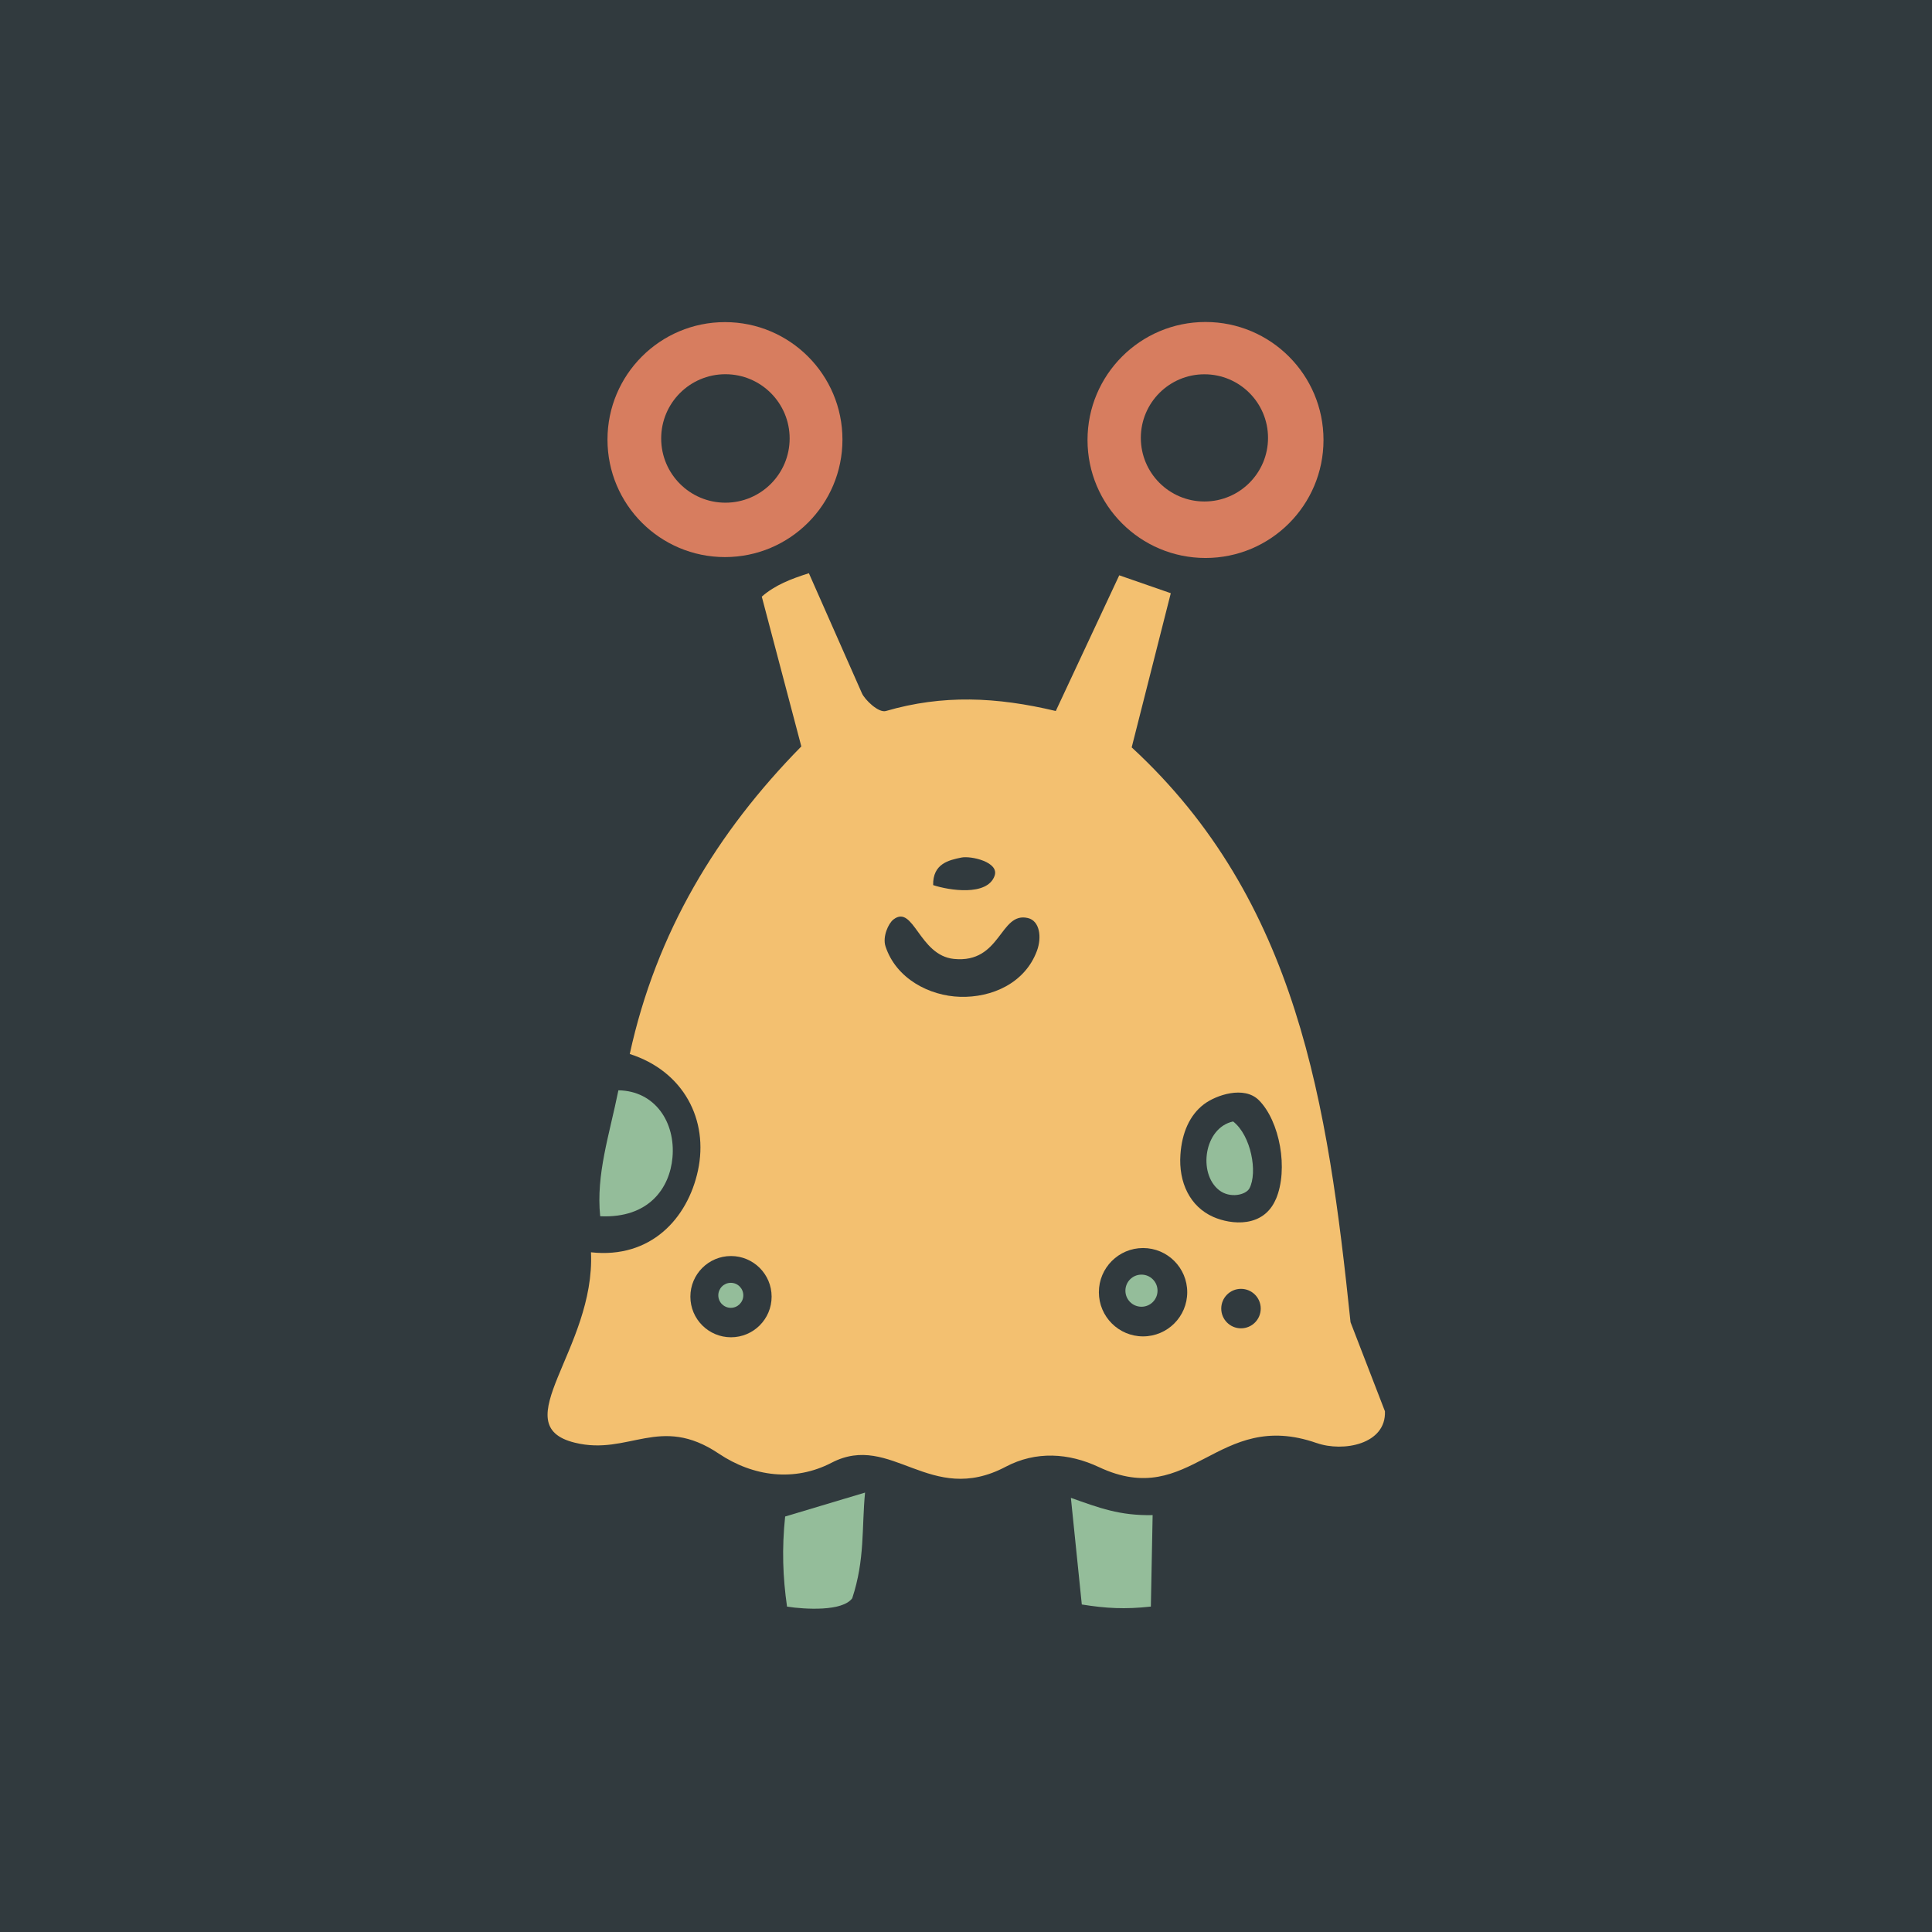
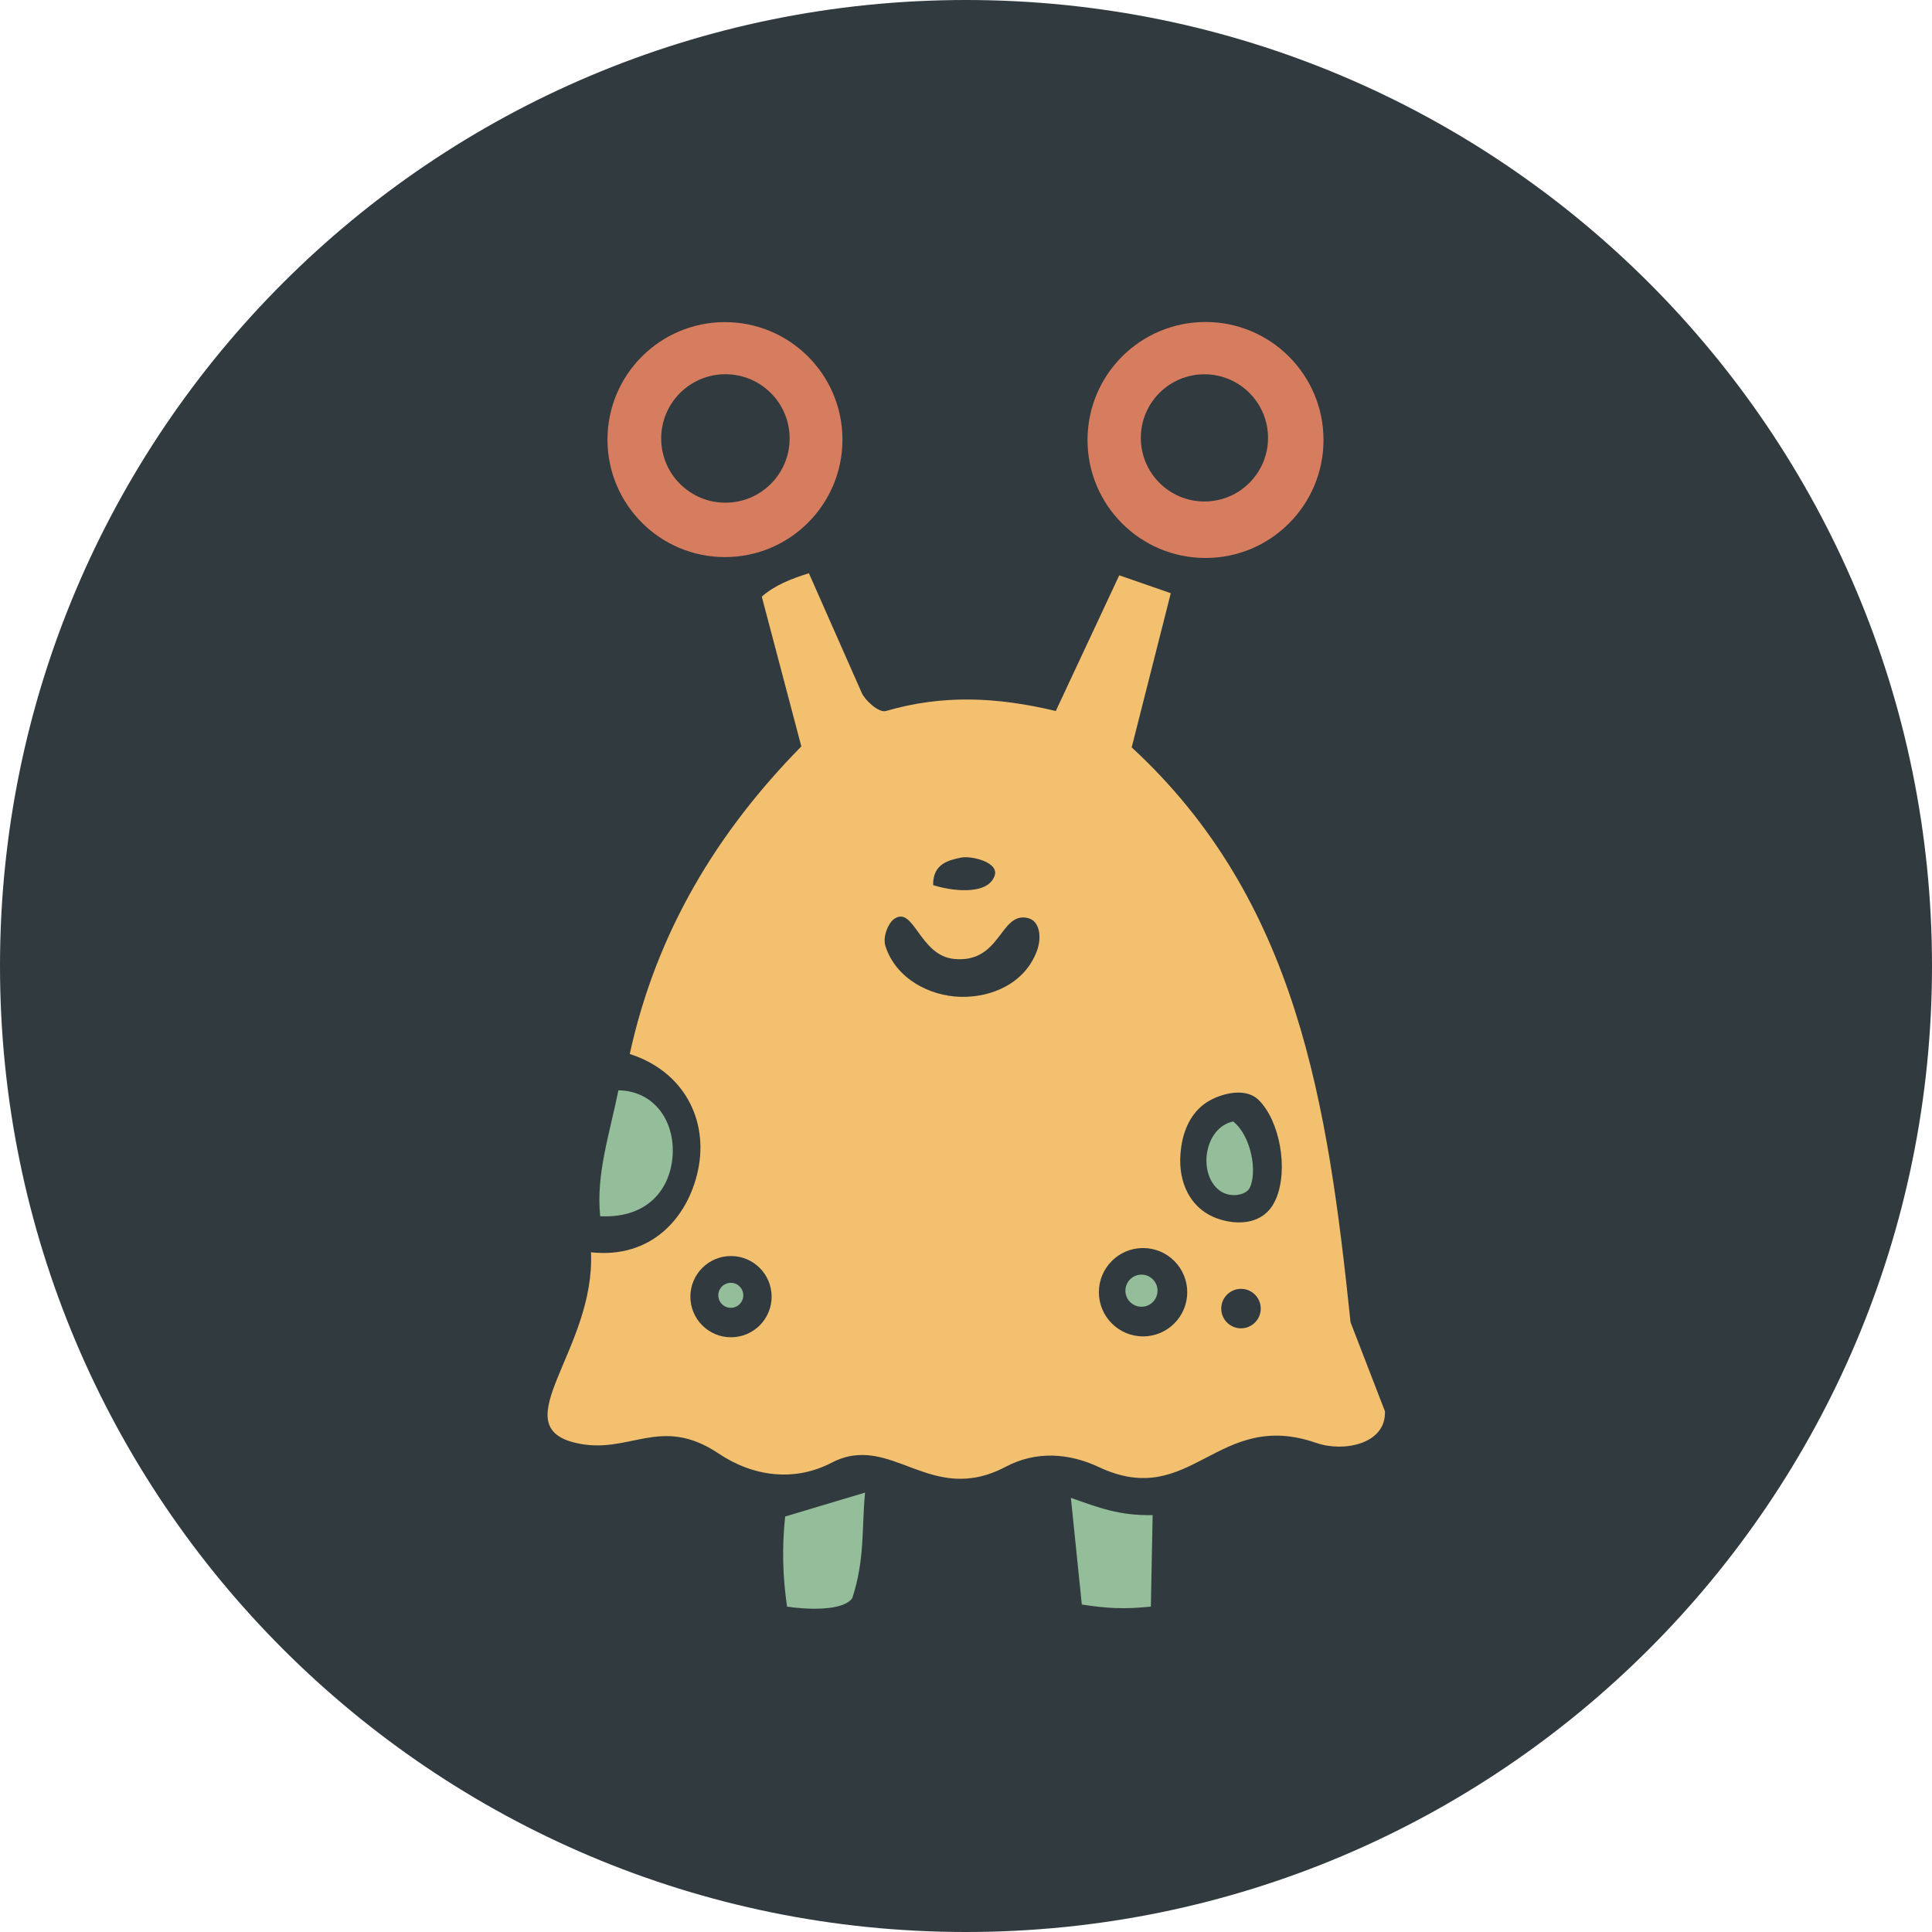
<svg xmlns="http://www.w3.org/2000/svg" id="Layer_2" viewBox="0 0 304.39 304.39">
  <defs>
    <style>.cls-1{fill:#94bd9a;}.cls-2{fill:#313a3e;}.cls-3{fill:#f3c070;}.cls-4{fill:#d77d5f;}</style>
  </defs>
  <g id="Layer_1-2">
-     <rect class="cls-2" width="304.39" height="304.39" />
+     <circle class="cls-2" cx="152.195" cy="152.195" r="152.195" />
    <path class="cls-2" d="M185.97,257.14c-2.2,4.3-10.8,2.42-14.46,2.34-4.77-.1-7.18-2.82-7.56-7.17l-1.42-16.27c-6.61,3.14-13.29,3.49-20.48,1.75-1.17,5.9,1.13,14.08-3.18,18.75-4.56,4.94-14.56,3.43-20.34,1.28l-1.34-19.31c-3.55-1.86-7.31-5.18-11.6-5.87l-12.02,1.44c-4.83.58-9.13-2.19-11.47-5.3-2.85-3.79-2.87-9.84-.36-13.95,3.4-5.55,4.95-10.34,5.39-16.86,1.88-27.9,11.65-62.43,32.65-81.77l-5.89-21.84c-12.59-.73-22.6-9.92-24.04-21.37-1.6-12.72,6.13-24.37,18.77-27.8,10.62-2.88,20.99,2.64,26.32,10.98,5.94,9.31,4.92,20.94-2.39,29.79l8.08,19.13c7.88-1.02,14.61-1.51,22.66.08l8.66-18.44c-6.64-7.65-8.41-17.38-4.59-26.99,3.1-7.79,10.97-14.58,20.98-15.22,14.01-.89,25.56,10.29,26.17,23.67.61,13.47-9.38,24.93-23.75,26.02l-6.23,21.39c26.36,23.93,30.39,57.28,34.55,91.43l5.26,12.63c.8,6.95-1.87,11.85-8.76,13.77-5.38,1.5-10.74-1.08-16.34-1.08-3.8.08-7.86,4-10.93,5.58l-2.35,19.19Z" />
    <path class="cls-1" d="M134.27,251.81c-1.54,2.1-7.42,1.75-10.27,1.32-.67-4.67-.83-9.1-.3-14.2l12.59-3.77c-.54,5.59,0,10.54-2.02,16.65Z" />
    <path class="cls-1" d="M181.32,253.12c-4.09.45-7.08.28-10.88-.33l-1.72-16.8c4.5,1.59,7.68,2.82,12.88,2.72l-.28,14.41Z" />
    <path class="cls-1" d="M94.56,191.62c-.67-6.62,1.45-12.81,2.87-19.84,5.77.09,9.02,5.04,8.52,10.59-.42,4.75-3.67,9.61-11.39,9.25Z" />
    <circle class="cls-4" cx="189.93" cy="69.32" r="18.59" />
    <circle class="cls-2" cx="189.76" cy="68.99" r="10.02" />
    <circle class="cls-4" cx="114.22" cy="69.26" r="18.51" />
    <circle class="cls-2" cx="114.29" cy="69.08" r="10.12" />
    <path class="cls-3" d="M207.45,227.36c-15.72-5.52-19.74,10.63-34.3,3.79-4.79-2.25-9.94-2.57-14.7-.06-11.92,6.3-18.02-5.52-27.42-.64-5.86,3.05-12.36,2.21-17.8-1.44-9.29-6.23-14.16.38-22.66-1.71-11.26-2.77,3.23-14.73,2.54-30,9.41,1.04,15.22-5.32,16.85-12.86,1.73-8-2.27-15.68-10.74-18.38,4.17-19.15,13.73-34.94,27.03-48.46l-6.23-23.6c2.11-1.84,4.58-2.78,7.42-3.69l8.36,18.92c.44,1,2.61,3.13,3.78,2.79,8.93-2.6,17.41-2.23,26.76,0l10-21.38,8.12,2.82-6.16,24.29c26.15,24.12,30.89,56.15,34.48,90.57l5.42,14.03c.21,5.2-6.57,6.47-10.76,5Z" />
    <path class="cls-2" d="M150.29,151.08c7.46.75,7.21-7.5,11.66-6.44,1.86.44,2.22,3.02,1.42,5.17-1.9,5.12-7.14,7.39-12.1,7.24-4.83-.14-10.09-2.85-11.76-7.96-.49-1.52.46-3.61,1.25-4.22,3.18-2.46,4.03,5.66,9.53,6.21Z" />
    <path class="cls-2" d="M156.7,137.99c-1.17,3.27-7.25,2.27-9.68,1.46-.07-3.4,2.51-3.94,4.44-4.34,1.52-.31,6.01.71,5.24,2.87Z" />
    <circle class="cls-2" cx="195.52" cy="206.17" r="3.11" />
    <path class="cls-2" d="M201.01,188.93c-1.95,4.56-7.03,4.04-9.85,2.8-3.66-1.61-5.5-5.42-5.18-9.85.24-3.42,1.46-6.21,3.71-7.91,1.88-1.42,6.3-2.97,8.65-.63,3.28,3.28,4.7,10.87,2.68,15.59Z" />
    <path class="cls-1" d="M194.28,176.69c2.85,2.22,3.89,8.06,2.57,10.54-.55,1.03-3.06,1.63-4.78.28-3.37-2.64-2.36-9.84,2.21-10.82Z" />
    <circle class="cls-2" cx="180.09" cy="203.59" r="6.96" />
    <circle class="cls-1" cx="179.84" cy="203.35" r="2.53" />
    <circle class="cls-2" cx="115.17" cy="204.29" r="6.4" />
    <circle class="cls-1" cx="115.14" cy="204.08" r="1.97" />
  </g>
</svg>
